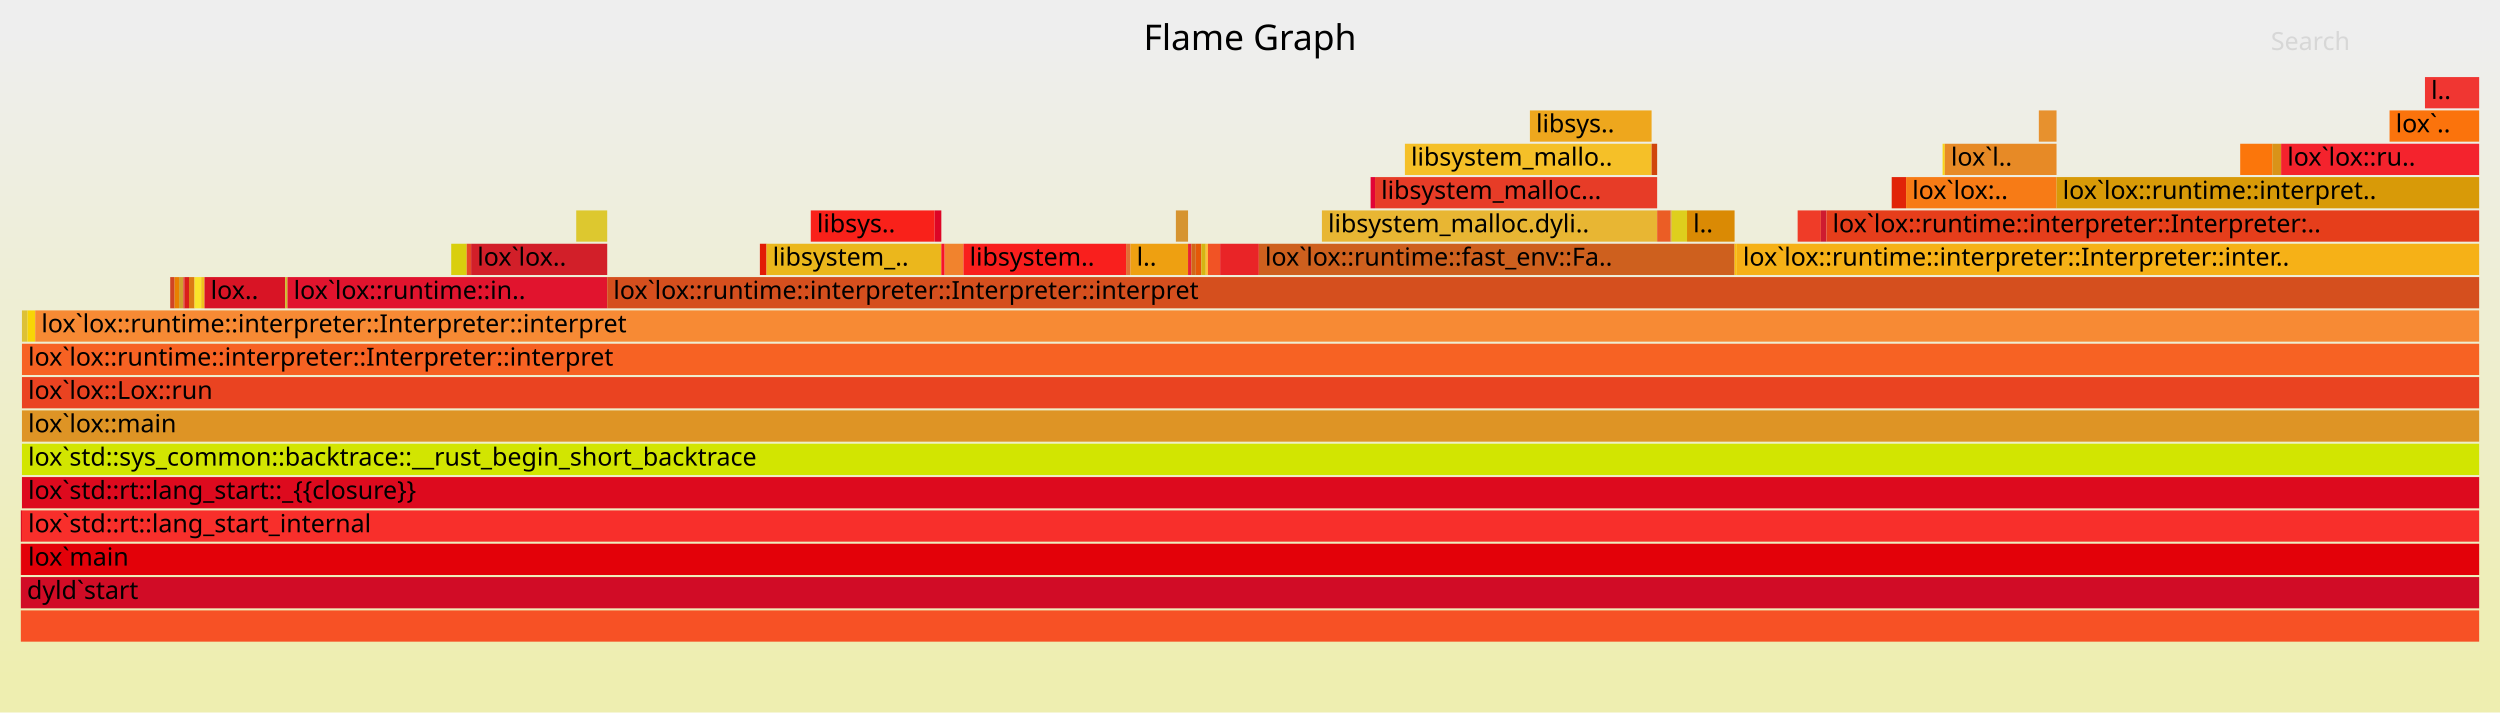
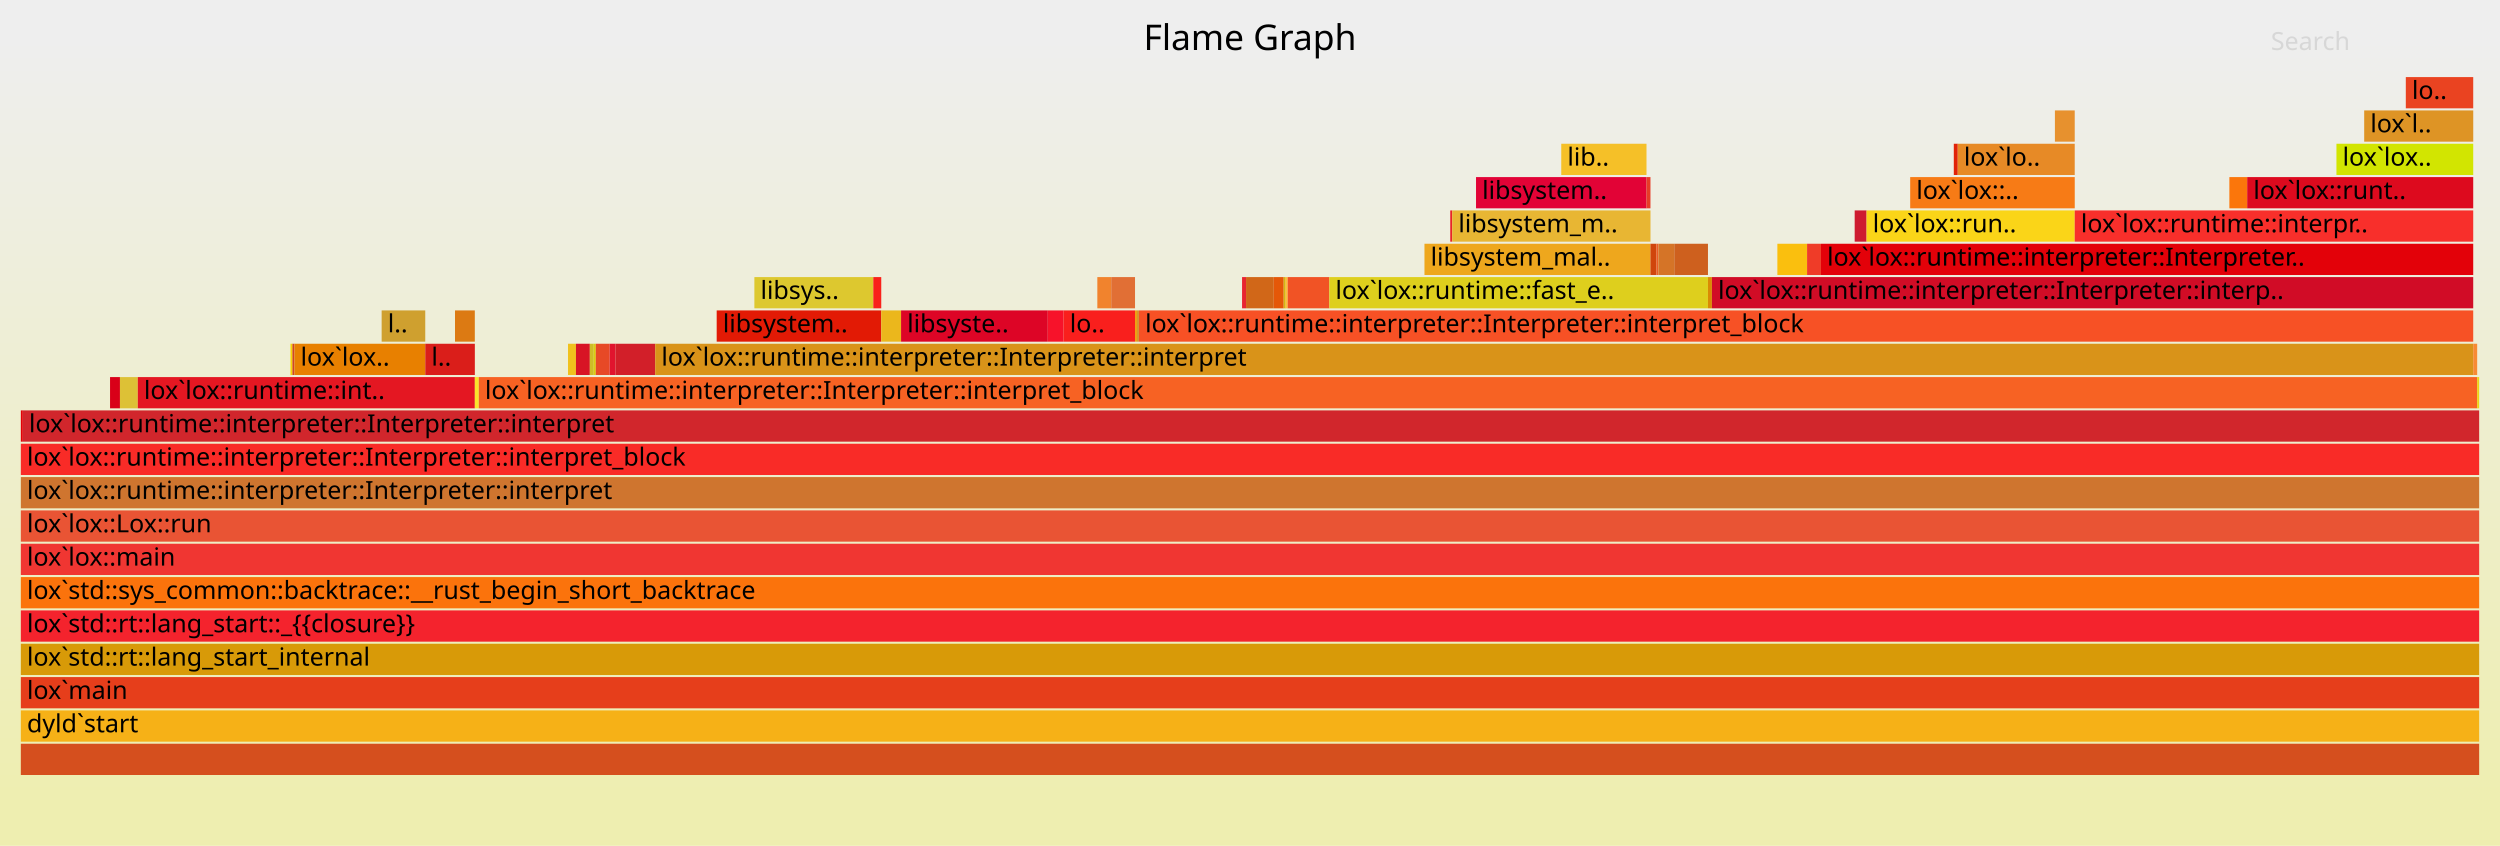
- <svg xmlns="http://www.w3.org/2000/svg" xmlns:ns1="http://github.com/jonhoo/inferno" version="1.1" width="1200" height="342" viewBox="0 0 1200 342">
+ <svg xmlns="http://www.w3.org/2000/svg" xmlns:ns1="http://github.com/jonhoo/inferno" version="1.1" width="1200" height="406" viewBox="0 0 1200 406">
  <defs>
    <linearGradient id="background" y1="0" y2="1" x1="0" x2="0">
      <stop stop-color="#eeeeee" offset="5%" />
      <stop stop-color="#eeeeb0" offset="95%" />
    </linearGradient>
  </defs>
  <style type="text/css">
text { font-family:"Verdana"; font-size:12px; fill:rgb(0,0,0); }
#title { text-anchor:middle; font-size:17px; }
#search { opacity:0.1; cursor:pointer; }
#search:hover, #search.show { opacity:1; }
#subtitle { text-anchor:middle; font-color:rgb(160,160,160); }
#unzoom { cursor:pointer; }
#frames &gt; *:hover { stroke:black; stroke-width:0.5; cursor:pointer; }
.hide { display:none; }
.parent { opacity:0.5; }
</style>
-   <rect x="0" y="0" width="100%" height="342" fill="url(#background)" />
+   <rect x="0" y="0" width="100%" height="406" fill="url(#background)" />
  <text id="title" x="50%" y="24.00">Flame Graph</text>
-   <text id="details" x="10" y="325.00"> </text>
+   <text id="details" x="10" y="389.00"> </text>
  <text id="unzoom" class="hide" x="10" y="24.00">Reset Zoom</text>
  <text id="search" x="1090" y="24.00">Search</text>
-   <text id="matched" x="1090" y="325.00"> </text>
-   <svg id="frames" x="10" width="1180" total_samples="2222">
-     <g>
-       <rect x="0%" y="261" width="0.045%" height="15" fill="rgb(227,0,7)" ns1:x="0" ns1:w="1" />
-       <text x="0.25%" y="271.50" />
-     </g>
-     <g>
-       <rect x="0%" y="245" width="0.045%" height="15" fill="rgb(217,0,24)" ns1:x="0" ns1:w="1" />
-       <text x="0.25%" y="255.50" />
-     </g>
-     <g>
-       <rect x="0.045%" y="149" width="0.225%" height="15" fill="rgb(221,193,54)" ns1:x="1" ns1:w="5" />
-       <text x="0.295%" y="159.50" />
-     </g>
-     <g>
-       <rect x="0.27%" y="149" width="0.315%" height="15" fill="rgb(248,212,6)" ns1:x="6" ns1:w="7" />
-       <text x="0.52%" y="159.50" />
-     </g>
-     <g>
-       <rect x="6.076%" y="133" width="0.18%" height="15" fill="rgb(208,68,35)" ns1:x="135" ns1:w="4" />
-       <text x="6.326%" y="143.50" />
-     </g>
-     <g>
-       <rect x="6.256%" y="133" width="0.18%" height="15" fill="rgb(232,128,0)" ns1:x="139" ns1:w="4" />
-       <text x="6.506%" y="143.50" />
-     </g>
-     <g>
-       <rect x="6.436%" y="133" width="0.18%" height="15" fill="rgb(207,160,47)" ns1:x="143" ns1:w="4" />
-       <text x="6.686%" y="143.50" />
-     </g>
-     <g>
-       <rect x="6.616%" y="133" width="0.045%" height="15" fill="rgb(228,23,34)" ns1:x="147" ns1:w="1" />
-       <text x="6.866%" y="143.50" />
-     </g>
-     <g>
-       <rect x="6.661%" y="133" width="0.18%" height="15" fill="rgb(218,30,26)" ns1:x="148" ns1:w="4" />
-       <text x="6.911%" y="143.50" />
-     </g>
-     <g>
-       <rect x="6.841%" y="133" width="0.225%" height="15" fill="rgb(220,122,19)" ns1:x="152" ns1:w="5" />
-       <text x="7.091%" y="143.50" />
-     </g>
-     <g>
-       <rect x="7.066%" y="133" width="0.27%" height="15" fill="rgb(250,228,42)" ns1:x="157" ns1:w="6" />
-       <text x="7.316%" y="143.50" />
-     </g>
-     <g>
-       <rect x="7.336%" y="133" width="0.135%" height="15" fill="rgb(240,193,28)" ns1:x="163" ns1:w="3" />
-       <text x="7.586%" y="143.50" />
-     </g>
-     <g>
-       <rect x="7.471%" y="133" width="3.285%" height="15" fill="rgb(216,20,37)" ns1:x="166" ns1:w="73" />
-       <text x="7.721%" y="143.50">lox..</text>
-     </g>
-     <g>
-       <rect x="10.756%" y="133" width="0.09%" height="15" fill="rgb(206,188,39)" ns1:x="239" ns1:w="2" />
-       <text x="11.006%" y="143.50" />
-     </g>
-     <g>
-       <rect x="17.507%" y="117" width="0.63%" height="15" fill="rgb(217,207,13)" ns1:x="389" ns1:w="14" />
-       <text x="17.757%" y="127.50" />
-     </g>
-     <g>
-       <rect x="18.137%" y="117" width="0.18%" height="15" fill="rgb(231,73,38)" ns1:x="403" ns1:w="4" />
-       <text x="18.387%" y="127.50" />
-     </g>
-     <g>
-       <rect x="10.846%" y="133" width="13.006%" height="15" fill="rgb(225,20,46)" ns1:x="241" ns1:w="289" />
-       <text x="11.096%" y="143.50">lox`lox::runtime::in..</text>
-     </g>
-     <g>
-       <rect x="18.317%" y="117" width="5.536%" height="15" fill="rgb(210,31,41)" ns1:x="407" ns1:w="123" />
-       <text x="18.567%" y="127.50">lox`lox..</text>
-     </g>
-     <g>
-       <rect x="22.592%" y="101" width="1.26%" height="15" fill="rgb(221,200,47)" ns1:x="502" ns1:w="28" />
-       <text x="22.842%" y="111.50" />
-     </g>
-     <g>
-       <rect x="30.063%" y="117" width="0.27%" height="15" fill="rgb(226,26,5)" ns1:x="668" ns1:w="6" />
-       <text x="30.313%" y="127.50" />
-     </g>
-     <g>
-       <rect x="32.133%" y="101" width="5.04%" height="15" fill="rgb(249,33,26)" ns1:x="714" ns1:w="112" />
-       <text x="32.383%" y="111.50">libsys..</text>
-     </g>
-     <g>
-       <rect x="30.333%" y="117" width="7.111%" height="15" fill="rgb(235,183,28)" ns1:x="674" ns1:w="158" />
-       <text x="30.583%" y="127.50">libsystem_..</text>
-     </g>
-     <g>
-       <rect x="37.174%" y="101" width="0.27%" height="15" fill="rgb(221,5,38)" ns1:x="826" ns1:w="6" />
-       <text x="37.424%" y="111.50" />
-     </g>
-     <g>
-       <rect x="37.444%" y="117" width="0.135%" height="15" fill="rgb(247,18,42)" ns1:x="832" ns1:w="3" />
-       <text x="37.694%" y="127.50" />
-     </g>
-     <g>
-       <rect x="37.579%" y="117" width="0.765%" height="15" fill="rgb(241,131,45)" ns1:x="835" ns1:w="17" />
-       <text x="37.829%" y="127.50" />
-     </g>
-     <g>
-       <rect x="38.344%" y="117" width="6.616%" height="15" fill="rgb(249,31,29)" ns1:x="852" ns1:w="147" />
-       <text x="38.594%" y="127.50">libsystem..</text>
-     </g>
-     <g>
-       <rect x="44.959%" y="117" width="0.18%" height="15" fill="rgb(225,111,53)" ns1:x="999" ns1:w="4" />
-       <text x="45.209%" y="127.50" />
-     </g>
-     <g>
-       <rect x="45.139%" y="117" width="2.34%" height="15" fill="rgb(238,160,17)" ns1:x="1003" ns1:w="52" />
-       <text x="45.389%" y="127.50">l..</text>
-     </g>
-     <g>
-       <rect x="46.985%" y="101" width="0.495%" height="15" fill="rgb(214,148,48)" ns1:x="1044" ns1:w="11" />
-       <text x="47.235%" y="111.50" />
-     </g>
-     <g>
-       <rect x="47.48%" y="117" width="0.135%" height="15" fill="rgb(232,36,49)" ns1:x="1055" ns1:w="3" />
-       <text x="47.73%" y="127.50" />
-     </g>
-     <g>
-       <rect x="47.615%" y="117" width="0.18%" height="15" fill="rgb(209,103,24)" ns1:x="1058" ns1:w="4" />
-       <text x="47.865%" y="127.50" />
-     </g>
-     <g>
-       <rect x="47.795%" y="117" width="0.225%" height="15" fill="rgb(229,88,8)" ns1:x="1062" ns1:w="5" />
-       <text x="48.045%" y="127.50" />
-     </g>
-     <g>
-       <rect x="48.02%" y="117" width="0.18%" height="15" fill="rgb(213,181,19)" ns1:x="1067" ns1:w="4" />
-       <text x="48.27%" y="127.50" />
-     </g>
-     <g>
-       <rect x="48.2%" y="117" width="0.09%" height="15" fill="rgb(254,191,54)" ns1:x="1071" ns1:w="2" />
-       <text x="48.45%" y="127.50" />
-     </g>
-     <g>
-       <rect x="48.29%" y="117" width="0.495%" height="15" fill="rgb(241,83,37)" ns1:x="1073" ns1:w="11" />
-       <text x="48.54%" y="127.50" />
-     </g>
-     <g>
-       <rect x="48.785%" y="117" width="1.575%" height="15" fill="rgb(233,36,39)" ns1:x="1084" ns1:w="35" />
-       <text x="49.035%" y="127.50" />
-     </g>
-     <g>
-       <rect x="54.906%" y="85" width="0.18%" height="15" fill="rgb(226,3,54)" ns1:x="1220" ns1:w="4" />
-       <text x="55.156%" y="95.50" />
-     </g>
-     <g>
-       <rect x="56.301%" y="69" width="10.036%" height="15" fill="rgb(245,192,40)" ns1:x="1251" ns1:w="223" />
-       <text x="56.551%" y="79.50">libsystem_mallo..</text>
-     </g>
-     <g>
-       <rect x="61.386%" y="53" width="4.95%" height="15" fill="rgb(238,167,29)" ns1:x="1364" ns1:w="110" />
-       <text x="61.636%" y="63.50">libsys..</text>
-     </g>
-     <g>
-       <rect x="52.925%" y="101" width="13.636%" height="15" fill="rgb(232,182,51)" ns1:x="1176" ns1:w="303" />
-       <text x="53.175%" y="111.50">libsystem_malloc.dyli..</text>
-     </g>
-     <g>
-       <rect x="55.086%" y="85" width="11.476%" height="15" fill="rgb(231,60,39)" ns1:x="1224" ns1:w="255" />
-       <text x="55.336%" y="95.50">libsystem_malloc...</text>
-     </g>
-     <g>
-       <rect x="66.337%" y="69" width="0.225%" height="15" fill="rgb(208,69,12)" ns1:x="1474" ns1:w="5" />
-       <text x="66.587%" y="79.50" />
-     </g>
-     <g>
-       <rect x="66.562%" y="101" width="0.54%" height="15" fill="rgb(235,93,37)" ns1:x="1479" ns1:w="12" />
-       <text x="66.812%" y="111.50" />
-     </g>
-     <g>
-       <rect x="67.102%" y="101" width="0.045%" height="15" fill="rgb(213,116,39)" ns1:x="1491" ns1:w="1" />
-       <text x="67.352%" y="111.50" />
-     </g>
-     <g>
-       <rect x="67.147%" y="101" width="0.63%" height="15" fill="rgb(222,207,29)" ns1:x="1492" ns1:w="14" />
-       <text x="67.397%" y="111.50" />
-     </g>
-     <g>
-       <rect x="50.36%" y="117" width="19.352%" height="15" fill="rgb(206,96,30)" ns1:x="1119" ns1:w="430" />
-       <text x="50.61%" y="127.50">lox`lox::runtime::fast_env::Fa..</text>
-     </g>
-     <g>
-       <rect x="67.777%" y="101" width="1.935%" height="15" fill="rgb(218,138,4)" ns1:x="1506" ns1:w="43" />
-       <text x="68.027%" y="111.50">l..</text>
-     </g>
-     <g>
-       <rect x="69.712%" y="117" width="0.09%" height="15" fill="rgb(250,191,14)" ns1:x="1549" ns1:w="2" />
-       <text x="69.962%" y="127.50" />
-     </g>
-     <g>
-       <rect x="72.277%" y="101" width="0.945%" height="15" fill="rgb(239,60,40)" ns1:x="1606" ns1:w="21" />
-       <text x="72.527%" y="111.50" />
-     </g>
-     <g>
-       <rect x="73.222%" y="101" width="0.225%" height="15" fill="rgb(206,27,48)" ns1:x="1627" ns1:w="5" />
-       <text x="73.472%" y="111.50" />
-     </g>
-     <g>
-       <rect x="76.103%" y="85" width="0.585%" height="15" fill="rgb(225,35,8)" ns1:x="1691" ns1:w="13" />
-       <text x="76.353%" y="95.50" />
-     </g>
-     <g>
-       <rect x="78.173%" y="69" width="0.09%" height="15" fill="rgb(250,213,24)" ns1:x="1737" ns1:w="2" />
-       <text x="78.423%" y="79.50" />
-     </g>
-     <g>
-       <rect x="76.688%" y="85" width="6.121%" height="15" fill="rgb(247,123,22)" ns1:x="1704" ns1:w="136" />
-       <text x="76.938%" y="95.50">lox`lox:..</text>
-     </g>
-     <g>
-       <rect x="78.263%" y="69" width="4.545%" height="15" fill="rgb(231,138,38)" ns1:x="1739" ns1:w="101" />
-       <text x="78.513%" y="79.50">lox`l..</text>
-     </g>
-     <g>
-       <rect x="82.088%" y="53" width="0.72%" height="15" fill="rgb(231,145,46)" ns1:x="1824" ns1:w="16" />
-       <text x="82.338%" y="63.50" />
-     </g>
-     <g>
-       <rect x="90.279%" y="69" width="1.305%" height="15" fill="rgb(251,118,11)" ns1:x="2006" ns1:w="29" />
-       <text x="90.529%" y="79.50" />
-     </g>
-     <g>
-       <rect x="91.584%" y="69" width="0.36%" height="15" fill="rgb(217,147,25)" ns1:x="2035" ns1:w="8" />
-       <text x="91.834%" y="79.50" />
-     </g>
-     <g>
-       <rect x="0%" y="293" width="100%" height="15" fill="rgb(247,81,37)" ns1:x="0" ns1:w="2222" />
-       <text x="0.25%" y="303.50" />
-     </g>
-     <g>
-       <rect x="0%" y="277" width="100%" height="15" fill="rgb(209,12,38)" ns1:x="0" ns1:w="2222" />
-       <text x="0.25%" y="287.50">dyld`start</text>
-     </g>
-     <g>
-       <rect x="0.045%" y="261" width="99.955%" height="15" fill="rgb(227,1,9)" ns1:x="1" ns1:w="2221" />
-       <text x="0.295%" y="271.50">lox`main</text>
-     </g>
-     <g>
-       <rect x="0.045%" y="245" width="99.955%" height="15" fill="rgb(248,47,43)" ns1:x="1" ns1:w="2221" />
-       <text x="0.295%" y="255.50">lox`std::rt::lang_start_internal</text>
-     </g>
-     <g>
-       <rect x="0.045%" y="229" width="99.955%" height="15" fill="rgb(221,10,30)" ns1:x="1" ns1:w="2221" />
-       <text x="0.295%" y="239.50">lox`std::rt::lang_start::_{{closure}}</text>
-     </g>
-     <g>
-       <rect x="0.045%" y="213" width="99.955%" height="15" fill="rgb(210,229,1)" ns1:x="1" ns1:w="2221" />
-       <text x="0.295%" y="223.50">lox`std::sys_common::backtrace::__rust_begin_short_backtrace</text>
-     </g>
-     <g>
-       <rect x="0.045%" y="197" width="99.955%" height="15" fill="rgb(222,148,37)" ns1:x="1" ns1:w="2221" />
-       <text x="0.295%" y="207.50">lox`lox::main</text>
-     </g>
-     <g>
-       <rect x="0.045%" y="181" width="99.955%" height="15" fill="rgb(234,67,33)" ns1:x="1" ns1:w="2221" />
-       <text x="0.295%" y="191.50">lox`lox::Lox::run</text>
-     </g>
-     <g>
-       <rect x="0.045%" y="165" width="99.955%" height="15" fill="rgb(247,98,35)" ns1:x="1" ns1:w="2221" />
-       <text x="0.295%" y="175.50">lox`lox::runtime::interpreter::Interpreter::interpret</text>
-     </g>
-     <g>
-       <rect x="0.585%" y="149" width="99.415%" height="15" fill="rgb(247,138,52)" ns1:x="13" ns1:w="2209" />
-       <text x="0.835%" y="159.50">lox`lox::runtime::interpreter::Interpreter::interpret</text>
-     </g>
-     <g>
-       <rect x="23.852%" y="133" width="76.148%" height="15" fill="rgb(213,79,30)" ns1:x="530" ns1:w="1692" />
-       <text x="24.102%" y="143.50">lox`lox::runtime::interpreter::Interpreter::interpret</text>
-     </g>
-     <g>
-       <rect x="69.802%" y="117" width="30.198%" height="15" fill="rgb(246,177,23)" ns1:x="1551" ns1:w="671" />
-       <text x="70.052%" y="127.50">lox`lox::runtime::interpreter::Interpreter::inter..</text>
-     </g>
-     <g>
-       <rect x="73.447%" y="101" width="26.553%" height="15" fill="rgb(230,62,27)" ns1:x="1632" ns1:w="590" />
-       <text x="73.697%" y="111.50">lox`lox::runtime::interpreter::Interpreter:..</text>
-     </g>
-     <g>
-       <rect x="82.808%" y="85" width="17.192%" height="15" fill="rgb(216,154,8)" ns1:x="1840" ns1:w="382" />
-       <text x="83.058%" y="95.50">lox`lox::runtime::interpret..</text>
-     </g>
-     <g>
-       <rect x="91.944%" y="69" width="8.056%" height="15" fill="rgb(244,35,45)" ns1:x="2043" ns1:w="179" />
-       <text x="92.194%" y="79.50">lox`lox::ru..</text>
-     </g>
-     <g>
-       <rect x="96.355%" y="53" width="3.645%" height="15" fill="rgb(251,115,12)" ns1:x="2141" ns1:w="81" />
-       <text x="96.605%" y="63.50">lox`..</text>
-     </g>
-     <g>
-       <rect x="97.795%" y="37" width="2.205%" height="15" fill="rgb(240,54,50)" ns1:x="2173" ns1:w="49" />
-       <text x="98.045%" y="47.50">l..</text>
+   <text id="matched" x="1090" y="389.00"> </text>
+   <svg id="frames" x="10" width="1180" total_samples="1240">
+     <g>
+       <rect x="0%" y="197" width="0.081%" height="15" fill="rgb(227,0,7)" ns1:x="0" ns1:w="1" />
+       <text x="0.25%" y="207.50" />
+     </g>
+     <g>
+       <rect x="3.629%" y="181" width="0.403%" height="15" fill="rgb(217,0,24)" ns1:x="45" ns1:w="5" />
+       <text x="3.879%" y="191.50" />
+     </g>
+     <g>
+       <rect x="4.032%" y="181" width="0.726%" height="15" fill="rgb(221,193,54)" ns1:x="50" ns1:w="9" />
+       <text x="4.282%" y="191.50" />
+     </g>
+     <g>
+       <rect x="10.968%" y="165" width="0.081%" height="15" fill="rgb(248,212,6)" ns1:x="136" ns1:w="1" />
+       <text x="11.218%" y="175.50" />
+     </g>
+     <g>
+       <rect x="11.048%" y="165" width="0.081%" height="15" fill="rgb(208,68,35)" ns1:x="137" ns1:w="1" />
+       <text x="11.298%" y="175.50" />
+     </g>
+     <g>
+       <rect x="11.129%" y="165" width="5.323%" height="15" fill="rgb(232,128,0)" ns1:x="138" ns1:w="66" />
+       <text x="11.379%" y="175.50">lox`lox..</text>
+     </g>
+     <g>
+       <rect x="14.677%" y="149" width="1.774%" height="15" fill="rgb(207,160,47)" ns1:x="182" ns1:w="22" />
+       <text x="14.927%" y="159.50">l..</text>
+     </g>
+     <g>
+       <rect x="4.758%" y="181" width="13.71%" height="15" fill="rgb(228,23,34)" ns1:x="59" ns1:w="170" />
+       <text x="5.008%" y="191.50">lox`lox::runtime::int..</text>
+     </g>
+     <g>
+       <rect x="16.452%" y="165" width="2.016%" height="15" fill="rgb(218,30,26)" ns1:x="204" ns1:w="25" />
+       <text x="16.702%" y="175.50">l..</text>
+     </g>
+     <g>
+       <rect x="17.661%" y="149" width="0.806%" height="15" fill="rgb(220,122,19)" ns1:x="219" ns1:w="10" />
+       <text x="17.911%" y="159.50" />
+     </g>
+     <g>
+       <rect x="18.468%" y="181" width="0.161%" height="15" fill="rgb(250,228,42)" ns1:x="229" ns1:w="2" />
+       <text x="18.718%" y="191.50" />
+     </g>
+     <g>
+       <rect x="22.258%" y="165" width="0.323%" height="15" fill="rgb(240,193,28)" ns1:x="276" ns1:w="4" />
+       <text x="22.508%" y="175.50" />
+     </g>
+     <g>
+       <rect x="22.581%" y="165" width="0.565%" height="15" fill="rgb(216,20,37)" ns1:x="280" ns1:w="7" />
+       <text x="22.831%" y="175.50" />
+     </g>
+     <g>
+       <rect x="23.145%" y="165" width="0.161%" height="15" fill="rgb(206,188,39)" ns1:x="287" ns1:w="2" />
+       <text x="23.395%" y="175.50" />
+     </g>
+     <g>
+       <rect x="23.306%" y="165" width="0.081%" height="15" fill="rgb(217,207,13)" ns1:x="289" ns1:w="1" />
+       <text x="23.556%" y="175.50" />
+     </g>
+     <g>
+       <rect x="23.387%" y="165" width="0.565%" height="15" fill="rgb(231,73,38)" ns1:x="290" ns1:w="7" />
+       <text x="23.637%" y="175.50" />
+     </g>
+     <g>
+       <rect x="23.952%" y="165" width="0.242%" height="15" fill="rgb(225,20,46)" ns1:x="297" ns1:w="3" />
+       <text x="24.202%" y="175.50" />
+     </g>
+     <g>
+       <rect x="24.194%" y="165" width="1.613%" height="15" fill="rgb(210,31,41)" ns1:x="300" ns1:w="20" />
+       <text x="24.444%" y="175.50" />
+     </g>
+     <g>
+       <rect x="29.839%" y="133" width="4.839%" height="15" fill="rgb(221,200,47)" ns1:x="370" ns1:w="60" />
+       <text x="30.089%" y="143.50">libsys..</text>
+     </g>
+     <g>
+       <rect x="28.306%" y="149" width="6.694%" height="15" fill="rgb(226,26,5)" ns1:x="351" ns1:w="83" />
+       <text x="28.556%" y="159.50">libsystem..</text>
+     </g>
+     <g>
+       <rect x="34.677%" y="133" width="0.323%" height="15" fill="rgb(249,33,26)" ns1:x="430" ns1:w="4" />
+       <text x="34.927%" y="143.50" />
+     </g>
+     <g>
+       <rect x="35%" y="149" width="0.806%" height="15" fill="rgb(235,183,28)" ns1:x="434" ns1:w="10" />
+       <text x="35.25%" y="159.50" />
+     </g>
+     <g>
+       <rect x="35.806%" y="149" width="5.968%" height="15" fill="rgb(221,5,38)" ns1:x="444" ns1:w="74" />
+       <text x="36.056%" y="159.50">libsyste..</text>
+     </g>
+     <g>
+       <rect x="41.774%" y="149" width="0.645%" height="15" fill="rgb(247,18,42)" ns1:x="518" ns1:w="8" />
+       <text x="42.024%" y="159.50" />
+     </g>
+     <g>
+       <rect x="43.79%" y="133" width="0.565%" height="15" fill="rgb(241,131,45)" ns1:x="543" ns1:w="7" />
+       <text x="44.04%" y="143.50" />
+     </g>
+     <g>
+       <rect x="42.419%" y="149" width="2.903%" height="15" fill="rgb(249,31,29)" ns1:x="526" ns1:w="36" />
+       <text x="42.669%" y="159.50">lo..</text>
+     </g>
+     <g>
+       <rect x="44.355%" y="133" width="0.968%" height="15" fill="rgb(225,111,53)" ns1:x="550" ns1:w="12" />
+       <text x="44.605%" y="143.50" />
+     </g>
+     <g>
+       <rect x="45.323%" y="149" width="0.081%" height="15" fill="rgb(238,160,17)" ns1:x="562" ns1:w="1" />
+       <text x="45.573%" y="159.50" />
+     </g>
+     <g>
+       <rect x="45.403%" y="149" width="0.081%" height="15" fill="rgb(214,148,48)" ns1:x="563" ns1:w="1" />
+       <text x="45.653%" y="159.50" />
+     </g>
+     <g>
+       <rect x="49.677%" y="133" width="0.161%" height="15" fill="rgb(232,36,49)" ns1:x="616" ns1:w="2" />
+       <text x="49.927%" y="143.50" />
+     </g>
+     <g>
+       <rect x="49.839%" y="133" width="1.129%" height="15" fill="rgb(209,103,24)" ns1:x="618" ns1:w="14" />
+       <text x="50.089%" y="143.50" />
+     </g>
+     <g>
+       <rect x="50.968%" y="133" width="0.403%" height="15" fill="rgb(229,88,8)" ns1:x="632" ns1:w="5" />
+       <text x="51.218%" y="143.50" />
+     </g>
+     <g>
+       <rect x="51.371%" y="133" width="0.081%" height="15" fill="rgb(213,181,19)" ns1:x="637" ns1:w="1" />
+       <text x="51.621%" y="143.50" />
+     </g>
+     <g>
+       <rect x="51.452%" y="133" width="0.081%" height="15" fill="rgb(254,191,54)" ns1:x="638" ns1:w="1" />
+       <text x="51.702%" y="143.50" />
+     </g>
+     <g>
+       <rect x="51.532%" y="133" width="1.694%" height="15" fill="rgb(241,83,37)" ns1:x="639" ns1:w="21" />
+       <text x="51.782%" y="143.50" />
+     </g>
+     <g>
+       <rect x="58.145%" y="101" width="0.081%" height="15" fill="rgb(233,36,39)" ns1:x="721" ns1:w="1" />
+       <text x="58.395%" y="111.50" />
+     </g>
+     <g>
+       <rect x="59.194%" y="85" width="6.936%" height="15" fill="rgb(226,3,54)" ns1:x="734" ns1:w="86" />
+       <text x="59.444%" y="95.50">libsystem..</text>
+     </g>
+     <g>
+       <rect x="62.661%" y="69" width="3.468%" height="15" fill="rgb(245,192,40)" ns1:x="777" ns1:w="43" />
+       <text x="62.911%" y="79.50">lib..</text>
+     </g>
+     <g>
+       <rect x="57.097%" y="117" width="9.194%" height="15" fill="rgb(238,167,29)" ns1:x="708" ns1:w="114" />
+       <text x="57.347%" y="127.50">libsystem_mal..</text>
+     </g>
+     <g>
+       <rect x="58.226%" y="101" width="8.065%" height="15" fill="rgb(232,182,51)" ns1:x="722" ns1:w="100" />
+       <text x="58.476%" y="111.50">libsystem_m..</text>
+     </g>
+     <g>
+       <rect x="66.129%" y="85" width="0.161%" height="15" fill="rgb(231,60,39)" ns1:x="820" ns1:w="2" />
+       <text x="66.379%" y="95.50" />
+     </g>
+     <g>
+       <rect x="66.29%" y="117" width="0.242%" height="15" fill="rgb(208,69,12)" ns1:x="822" ns1:w="3" />
+       <text x="66.54%" y="127.50" />
+     </g>
+     <g>
+       <rect x="66.532%" y="117" width="0.081%" height="15" fill="rgb(235,93,37)" ns1:x="825" ns1:w="1" />
+       <text x="66.782%" y="127.50" />
+     </g>
+     <g>
+       <rect x="66.613%" y="117" width="0.645%" height="15" fill="rgb(213,116,39)" ns1:x="826" ns1:w="8" />
+       <text x="66.863%" y="127.50" />
+     </g>
+     <g>
+       <rect x="53.226%" y="133" width="15.403%" height="15" fill="rgb(222,207,29)" ns1:x="660" ns1:w="191" />
+       <text x="53.476%" y="143.50">lox`lox::runtime::fast_e..</text>
+     </g>
+     <g>
+       <rect x="67.258%" y="117" width="1.371%" height="15" fill="rgb(206,96,30)" ns1:x="834" ns1:w="17" />
+       <text x="67.508%" y="127.50" />
+     </g>
+     <g>
+       <rect x="68.629%" y="133" width="0.161%" height="15" fill="rgb(218,138,4)" ns1:x="851" ns1:w="2" />
+       <text x="68.879%" y="143.50" />
+     </g>
+     <g>
+       <rect x="71.452%" y="117" width="1.21%" height="15" fill="rgb(250,191,14)" ns1:x="886" ns1:w="15" />
+       <text x="71.702%" y="127.50" />
+     </g>
+     <g>
+       <rect x="72.661%" y="117" width="0.565%" height="15" fill="rgb(239,60,40)" ns1:x="901" ns1:w="7" />
+       <text x="72.911%" y="127.50" />
+     </g>
+     <g>
+       <rect x="74.597%" y="101" width="0.484%" height="15" fill="rgb(206,27,48)" ns1:x="925" ns1:w="6" />
+       <text x="74.847%" y="111.50" />
+     </g>
+     <g>
+       <rect x="78.629%" y="69" width="0.161%" height="15" fill="rgb(225,35,8)" ns1:x="975" ns1:w="2" />
+       <text x="78.879%" y="79.50" />
+     </g>
+     <g>
+       <rect x="75.081%" y="101" width="8.468%" height="15" fill="rgb(250,213,24)" ns1:x="931" ns1:w="105" />
+       <text x="75.331%" y="111.50">lox`lox::run..</text>
+     </g>
+     <g>
+       <rect x="76.855%" y="85" width="6.694%" height="15" fill="rgb(247,123,22)" ns1:x="953" ns1:w="83" />
+       <text x="77.105%" y="95.50">lox`lox::..</text>
+     </g>
+     <g>
+       <rect x="78.79%" y="69" width="4.758%" height="15" fill="rgb(231,138,38)" ns1:x="977" ns1:w="59" />
+       <text x="79.04%" y="79.50">lox`lo..</text>
+     </g>
+     <g>
+       <rect x="82.742%" y="53" width="0.806%" height="15" fill="rgb(231,145,46)" ns1:x="1026" ns1:w="10" />
+       <text x="82.992%" y="63.50" />
+     </g>
+     <g>
+       <rect x="89.839%" y="85" width="0.726%" height="15" fill="rgb(251,118,11)" ns1:x="1114" ns1:w="9" />
+       <text x="90.089%" y="95.50" />
+     </g>
+     <g>
+       <rect x="25.806%" y="165" width="73.952%" height="15" fill="rgb(217,147,25)" ns1:x="320" ns1:w="917" />
+       <text x="26.056%" y="175.50">lox`lox::runtime::interpreter::Interpreter::interpret</text>
+     </g>
+     <g>
+       <rect x="45.484%" y="149" width="54.274%" height="15" fill="rgb(247,81,37)" ns1:x="564" ns1:w="673" />
+       <text x="45.734%" y="159.50">lox`lox::runtime::interpreter::Interpreter::interpret_block</text>
+     </g>
+     <g>
+       <rect x="68.79%" y="133" width="30.968%" height="15" fill="rgb(209,12,38)" ns1:x="853" ns1:w="384" />
+       <text x="69.04%" y="143.50">lox`lox::runtime::interpreter::Interpreter::interp..</text>
+     </g>
+     <g>
+       <rect x="73.226%" y="117" width="26.532%" height="15" fill="rgb(227,1,9)" ns1:x="908" ns1:w="329" />
+       <text x="73.476%" y="127.50">lox`lox::runtime::interpreter::Interpreter..</text>
+     </g>
+     <g>
+       <rect x="83.548%" y="101" width="16.21%" height="15" fill="rgb(248,47,43)" ns1:x="1036" ns1:w="201" />
+       <text x="83.798%" y="111.50">lox`lox::runtime::interpr..</text>
+     </g>
+     <g>
+       <rect x="90.564%" y="85" width="9.194%" height="15" fill="rgb(221,10,30)" ns1:x="1123" ns1:w="114" />
+       <text x="90.814%" y="95.50">lox`lox::runt..</text>
+     </g>
+     <g>
+       <rect x="94.194%" y="69" width="5.564%" height="15" fill="rgb(210,229,1)" ns1:x="1168" ns1:w="69" />
+       <text x="94.444%" y="79.50">lox`lox..</text>
+     </g>
+     <g>
+       <rect x="95.323%" y="53" width="4.436%" height="15" fill="rgb(222,148,37)" ns1:x="1182" ns1:w="55" />
+       <text x="95.573%" y="63.50">lox`l..</text>
+     </g>
+     <g>
+       <rect x="97.016%" y="37" width="2.742%" height="15" fill="rgb(234,67,33)" ns1:x="1203" ns1:w="34" />
+       <text x="97.266%" y="47.50">lo..</text>
+     </g>
+     <g>
+       <rect x="18.629%" y="181" width="81.29%" height="15" fill="rgb(247,98,35)" ns1:x="231" ns1:w="1008" />
+       <text x="18.879%" y="191.50">lox`lox::runtime::interpreter::Interpreter::interpret_block</text>
+     </g>
+     <g>
+       <rect x="99.758%" y="165" width="0.161%" height="15" fill="rgb(247,138,52)" ns1:x="1237" ns1:w="2" />
+       <text x="100.008%" y="175.50" />
+     </g>
+     <g>
+       <rect x="0%" y="357" width="100%" height="15" fill="rgb(213,79,30)" ns1:x="0" ns1:w="1240" />
+       <text x="0.25%" y="367.50" />
+     </g>
+     <g>
+       <rect x="0%" y="341" width="100%" height="15" fill="rgb(246,177,23)" ns1:x="0" ns1:w="1240" />
+       <text x="0.25%" y="351.50">dyld`start</text>
+     </g>
+     <g>
+       <rect x="0%" y="325" width="100%" height="15" fill="rgb(230,62,27)" ns1:x="0" ns1:w="1240" />
+       <text x="0.25%" y="335.50">lox`main</text>
+     </g>
+     <g>
+       <rect x="0%" y="309" width="100%" height="15" fill="rgb(216,154,8)" ns1:x="0" ns1:w="1240" />
+       <text x="0.25%" y="319.50">lox`std::rt::lang_start_internal</text>
+     </g>
+     <g>
+       <rect x="0%" y="293" width="100%" height="15" fill="rgb(244,35,45)" ns1:x="0" ns1:w="1240" />
+       <text x="0.25%" y="303.50">lox`std::rt::lang_start::_{{closure}}</text>
+     </g>
+     <g>
+       <rect x="0%" y="277" width="100%" height="15" fill="rgb(251,115,12)" ns1:x="0" ns1:w="1240" />
+       <text x="0.25%" y="287.50">lox`std::sys_common::backtrace::__rust_begin_short_backtrace</text>
+     </g>
+     <g>
+       <rect x="0%" y="261" width="100%" height="15" fill="rgb(240,54,50)" ns1:x="0" ns1:w="1240" />
+       <text x="0.25%" y="271.50">lox`lox::main</text>
+     </g>
+     <g>
+       <rect x="0%" y="245" width="100%" height="15" fill="rgb(233,84,52)" ns1:x="0" ns1:w="1240" />
+       <text x="0.25%" y="255.50">lox`lox::Lox::run</text>
+     </g>
+     <g>
+       <rect x="0%" y="229" width="100%" height="15" fill="rgb(207,117,47)" ns1:x="0" ns1:w="1240" />
+       <text x="0.25%" y="239.50">lox`lox::runtime::interpreter::Interpreter::interpret</text>
+     </g>
+     <g>
+       <rect x="0%" y="213" width="100%" height="15" fill="rgb(249,43,39)" ns1:x="0" ns1:w="1240" />
+       <text x="0.25%" y="223.50">lox`lox::runtime::interpreter::Interpreter::interpret_block</text>
+     </g>
+     <g>
+       <rect x="0.081%" y="197" width="99.919%" height="15" fill="rgb(209,38,44)" ns1:x="1" ns1:w="1239" />
+       <text x="0.331%" y="207.50">lox`lox::runtime::interpreter::Interpreter::interpret</text>
+     </g>
+     <g>
+       <rect x="99.919%" y="181" width="0.081%" height="15" fill="rgb(236,212,23)" ns1:x="1239" ns1:w="1" />
+       <text x="100.169%" y="191.50" />
    </g>
  </svg>
</svg>
